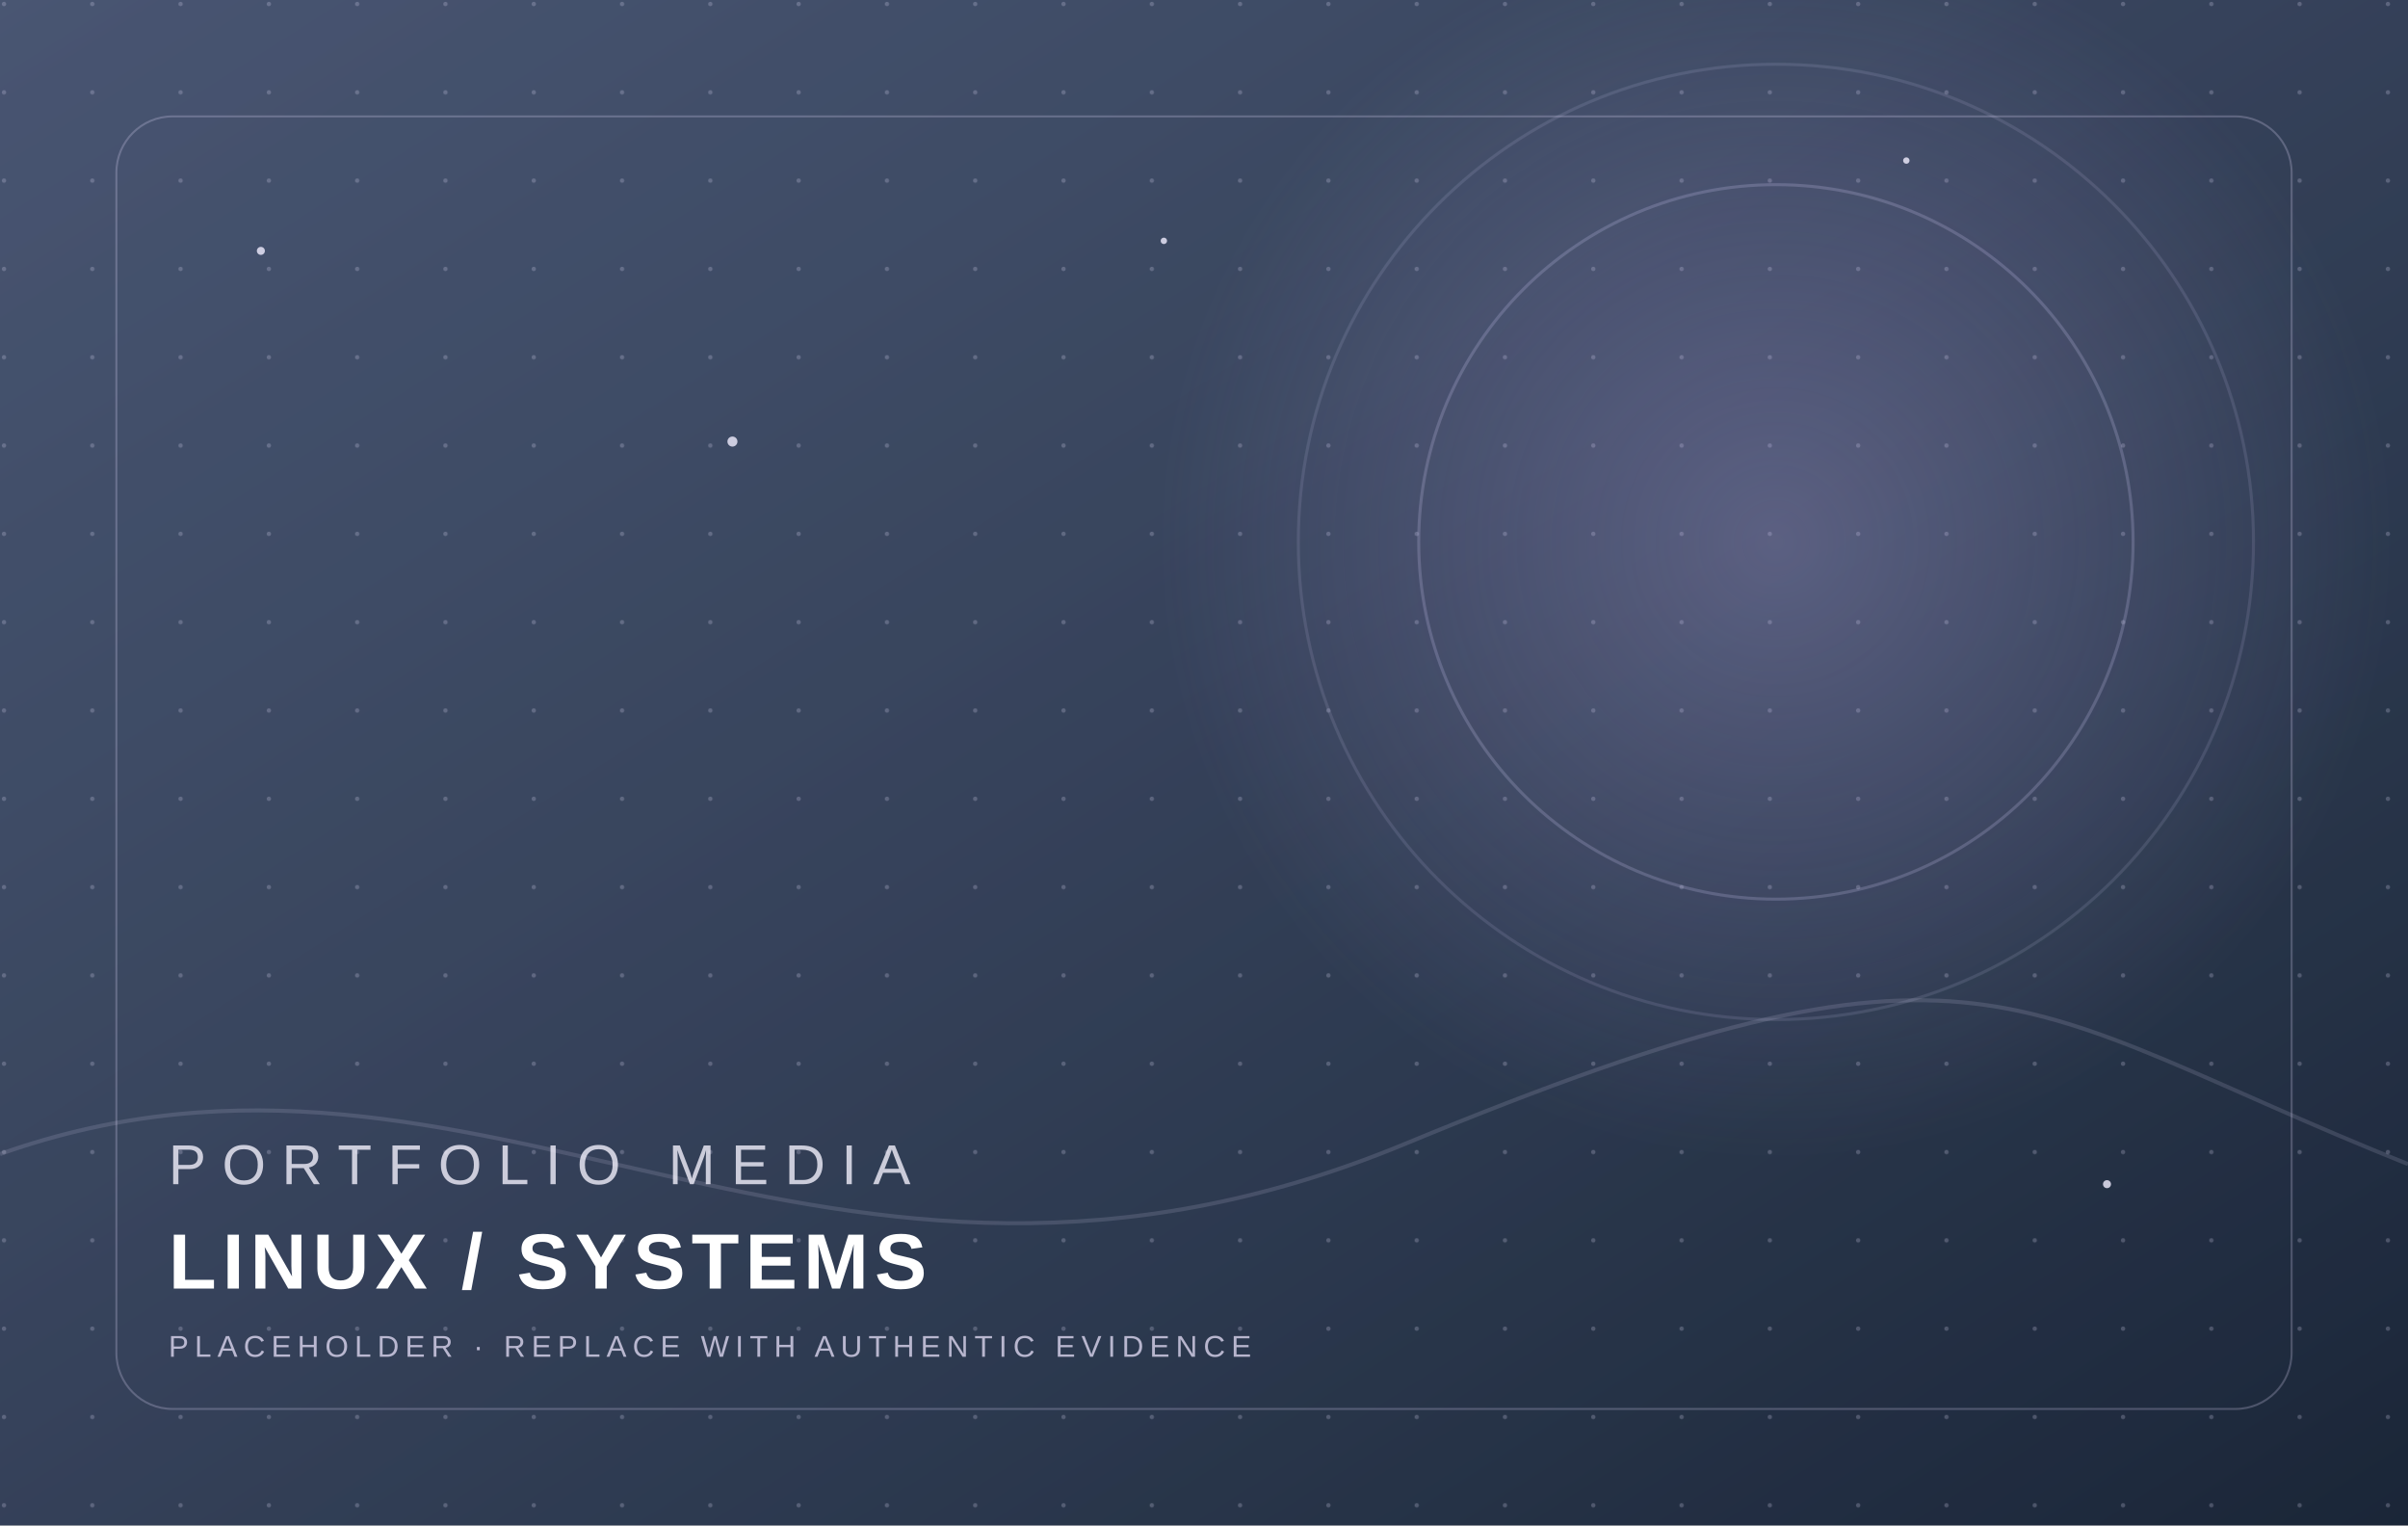
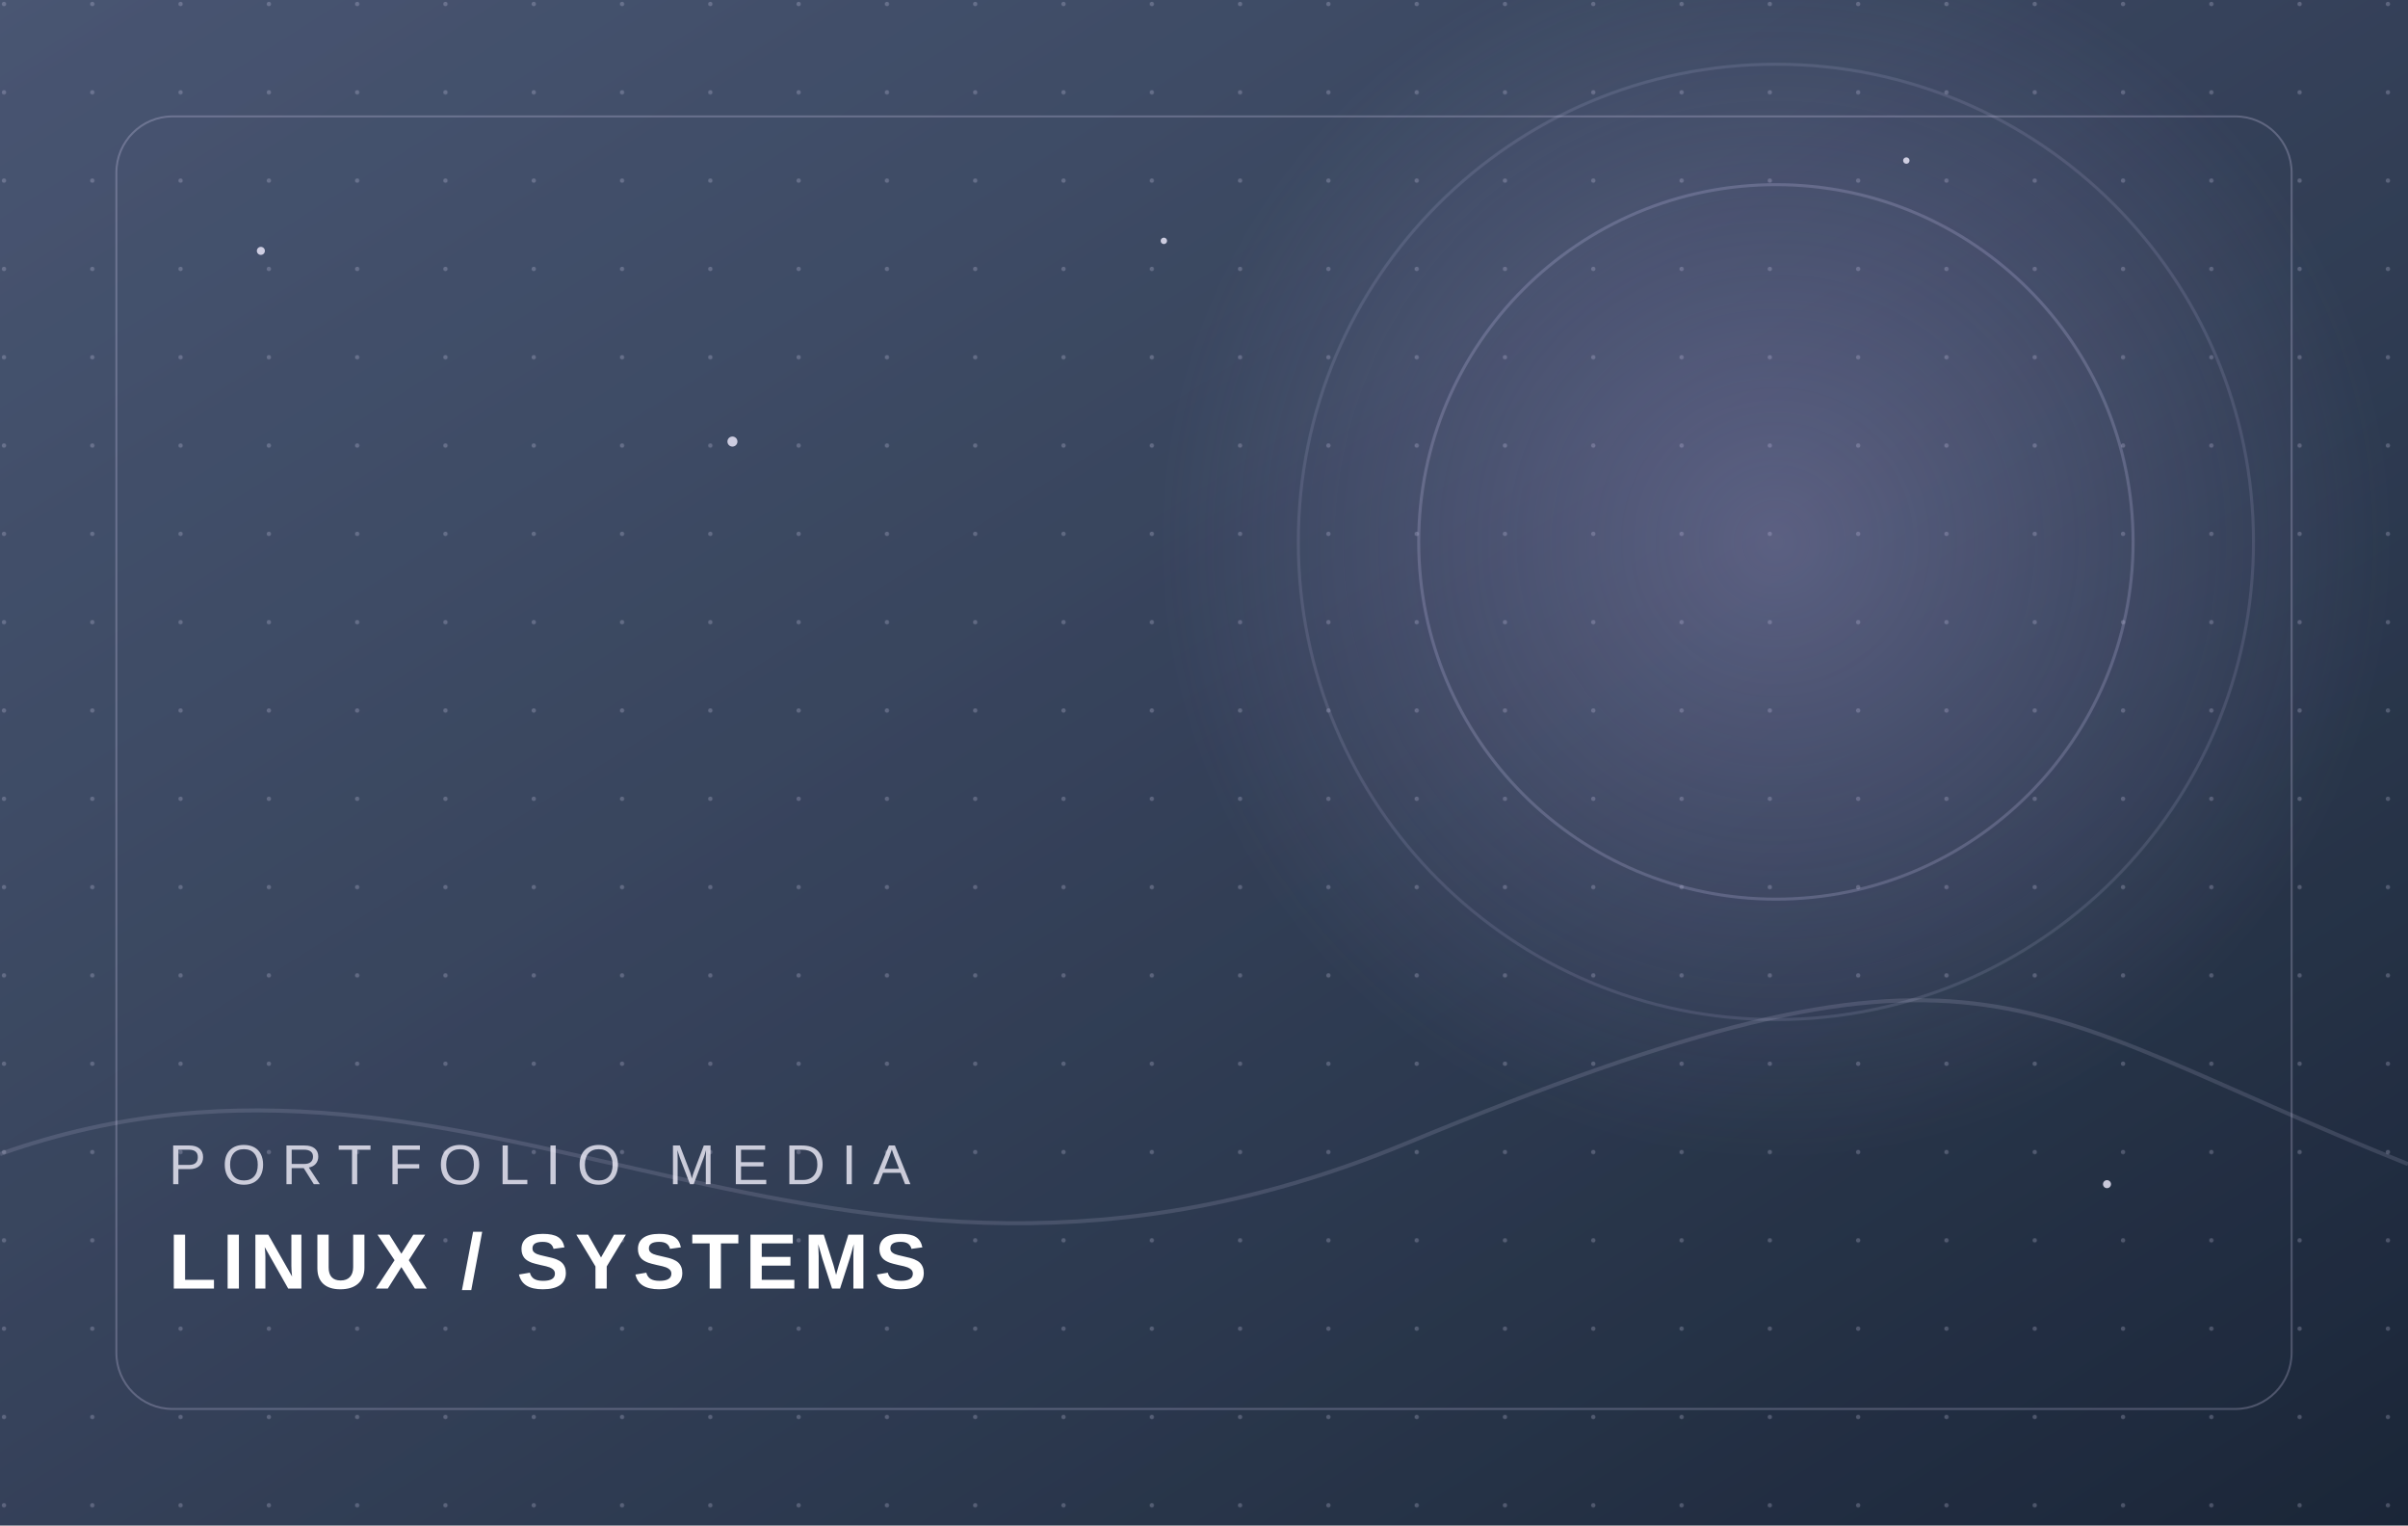
- <svg xmlns="http://www.w3.org/2000/svg" viewBox="0 0 1200 760" role="img" aria-label="Placeholder image for LINUX / SYSTEMS">
+ <svg xmlns="http://www.w3.org/2000/svg" viewBox="0 0 1200 760" role="img" aria-label="Cover image for LINUX / SYSTEMS">
  <defs>
    <linearGradient id="g" x1="0" y1="0" x2="1" y2="1">
      <stop offset="0" stop-color="#7287AD" stop-opacity=".8" />
      <stop offset="1" stop-color="#1D2D40" />
    </linearGradient>
    <radialGradient id="r">
      <stop offset="0" stop-color="#C5B7F4" stop-opacity=".28" />
      <stop offset="1" stop-color="#C5B7F4" stop-opacity="0" />
    </radialGradient>
    <pattern id="p" width="44" height="44" patternUnits="userSpaceOnUse">
      <circle cx="2" cy="2" r="1.1" fill="#E8E4FF" opacity=".22" />
    </pattern>
  </defs>
  <rect width="1200" height="760" fill="#101221" />
  <rect width="1200" height="760" fill="url(#g)" opacity=".72" />
  <rect width="1200" height="760" fill="url(#p)" />
  <circle cx="885" cy="270" r="310" fill="url(#r)" />
  <circle cx="885" cy="270" r="178" fill="none" stroke="#DCD4FF" stroke-opacity=".20" stroke-width="1.5" />
  <circle cx="885" cy="270" r="238" fill="none" stroke="#DCD4FF" stroke-opacity=".12" stroke-width="1.5" />
  <path d="M0 575 C240 490 410 690 700 570 S1000 500 1200 580" stroke="#E6DEFF" stroke-opacity=".14" stroke-width="2" fill="none" />
  <g fill="#F1EDFF" opacity=".8">
    <circle cx="130" cy="125" r="2" />
    <circle cx="365" cy="220" r="2.5" />
    <circle cx="580" cy="120" r="1.6" />
    <circle cx="1050" cy="590" r="2" />
    <circle cx="950" cy="80" r="1.6" />
  </g>
  <rect x="58" y="58" width="1084" height="644" rx="28" fill="none" stroke="#E5DFFF" stroke-opacity=".24" />
  <text x="84" y="590" fill="#F6F3FF" font-family="Arial, sans-serif" font-size="28" letter-spacing="8" opacity=".78">PORTFOLIO MEDIA</text>
  <text x="84" y="642" fill="#FFFFFF" font-family="Arial, sans-serif" font-weight="700" font-size="39" letter-spacing="3">LINUX / SYSTEMS</text>
-   <text x="84" y="676" fill="#E3DDF6" font-family="Arial, sans-serif" font-size="15" letter-spacing="3" opacity=".76">PLACEHOLDER · REPLACE WITH AUTHENTIC EVIDENCE</text>
</svg>
